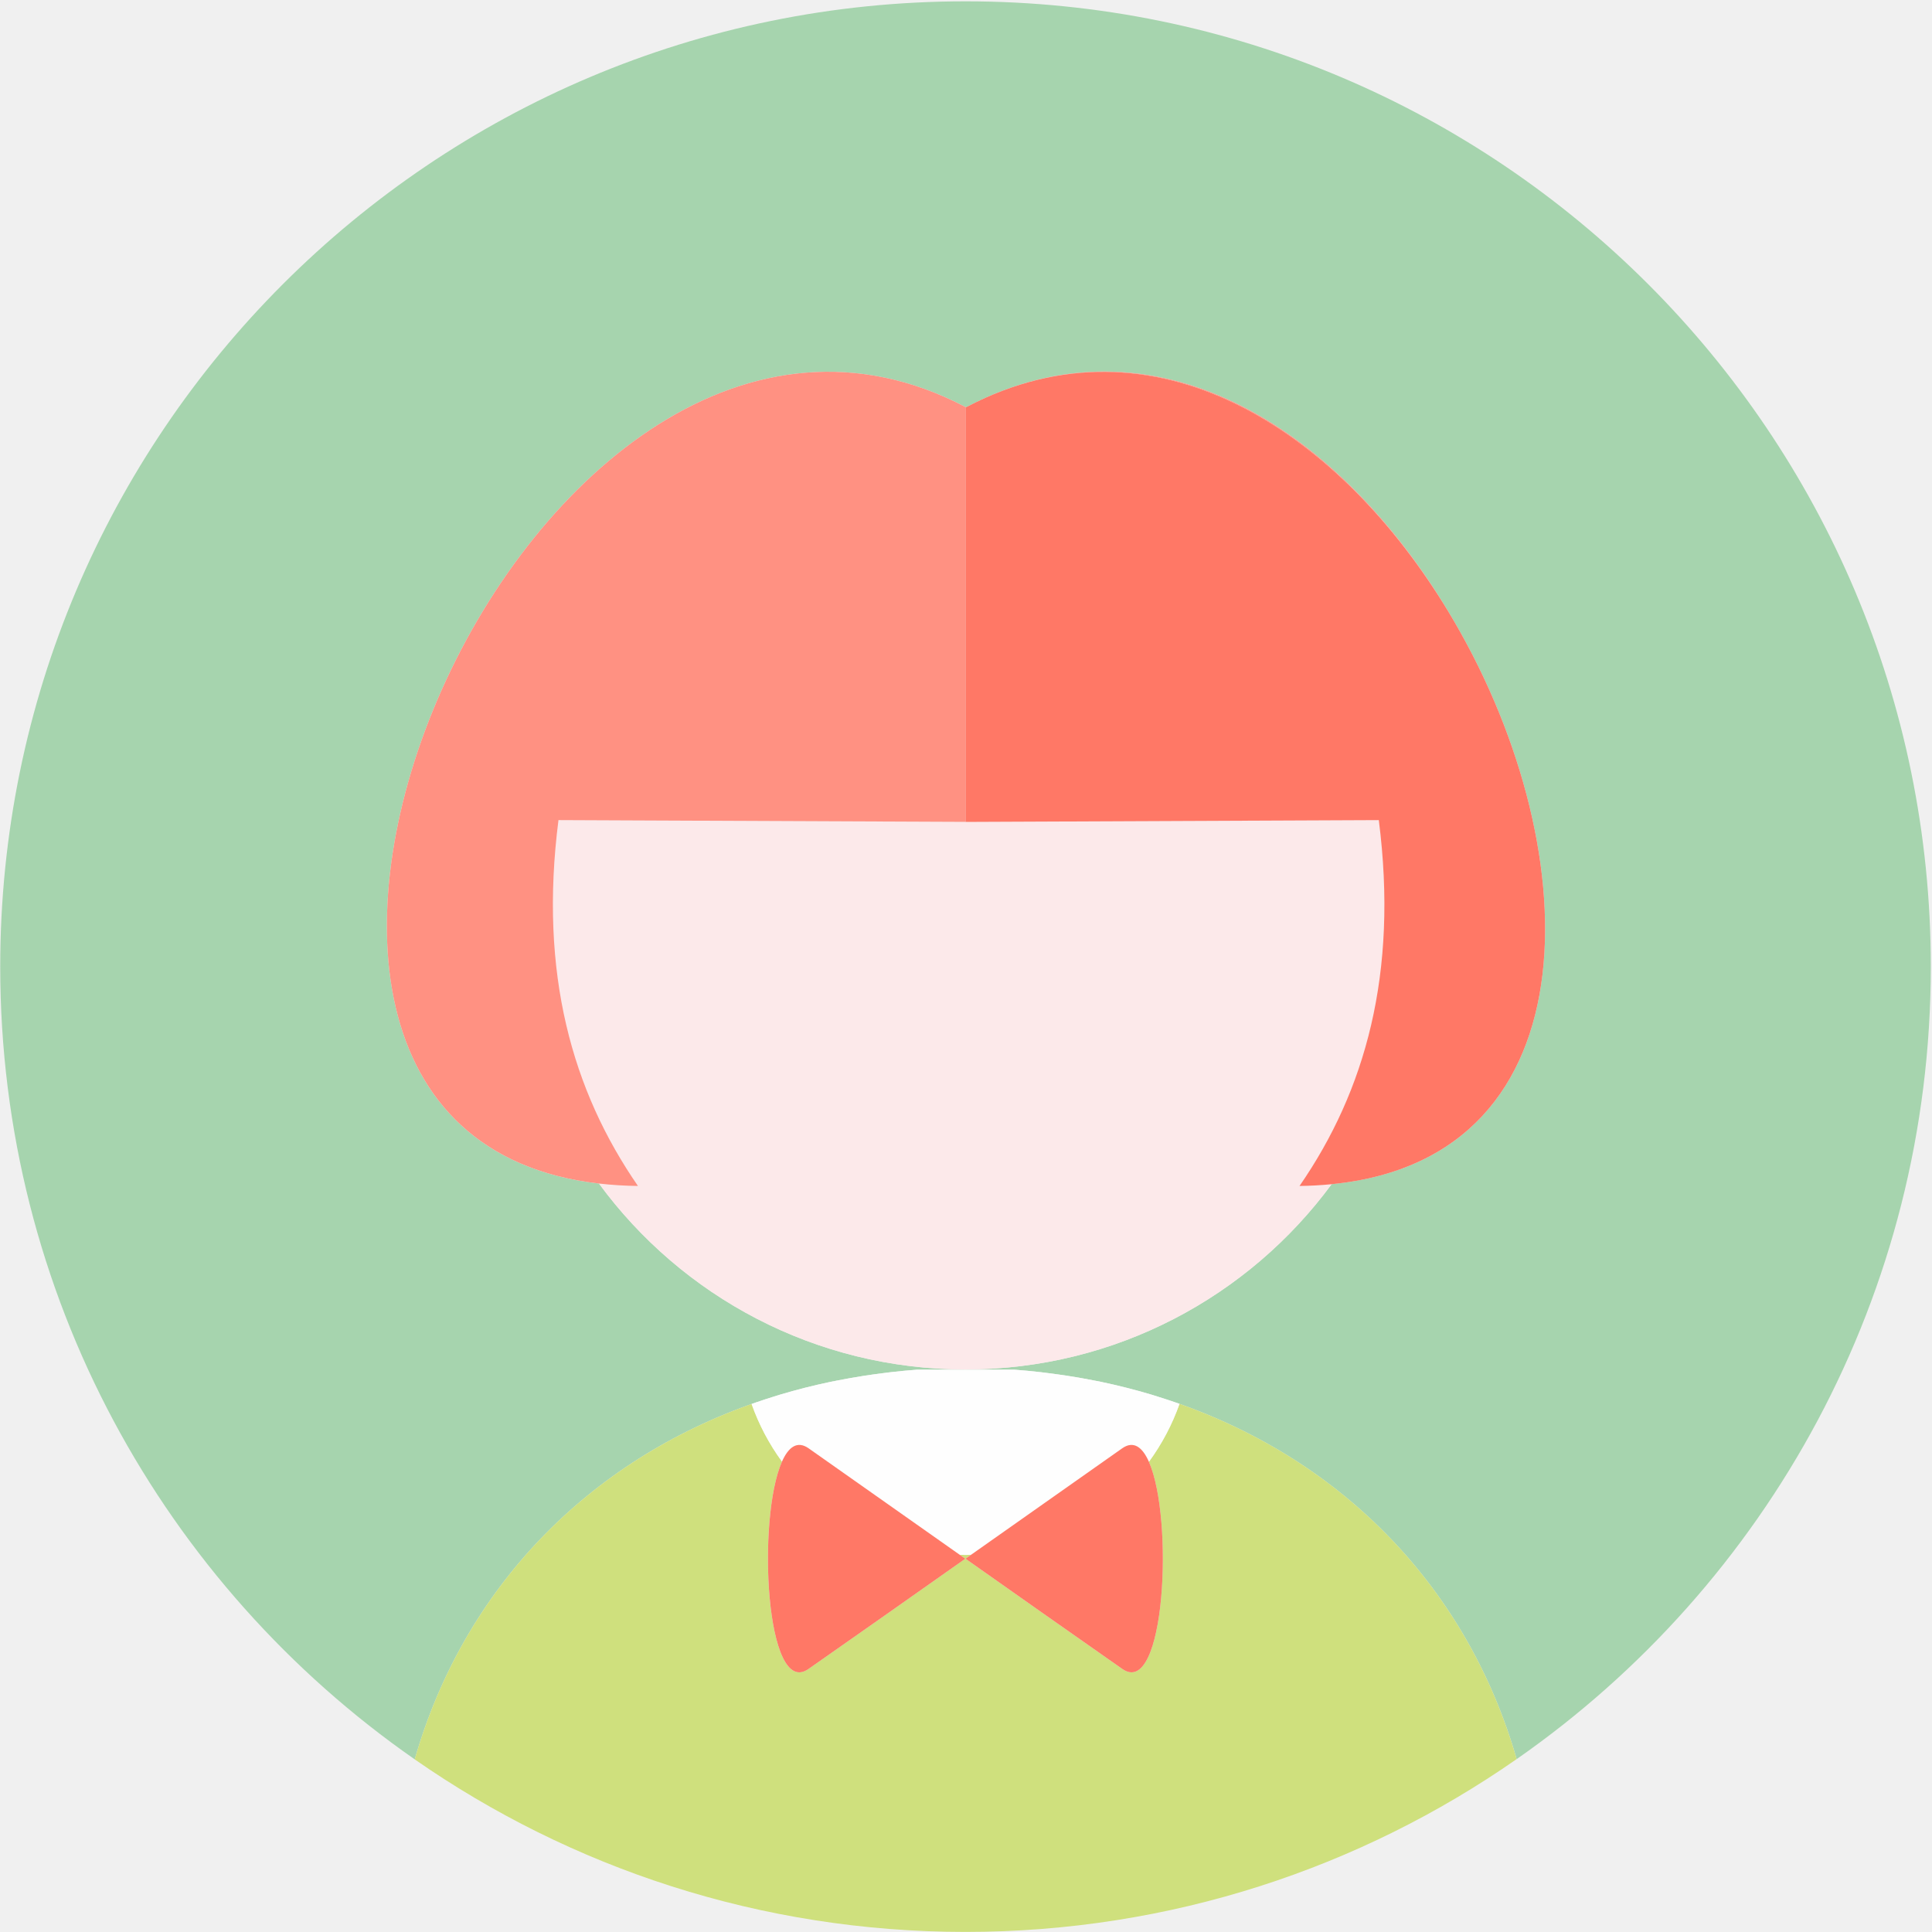
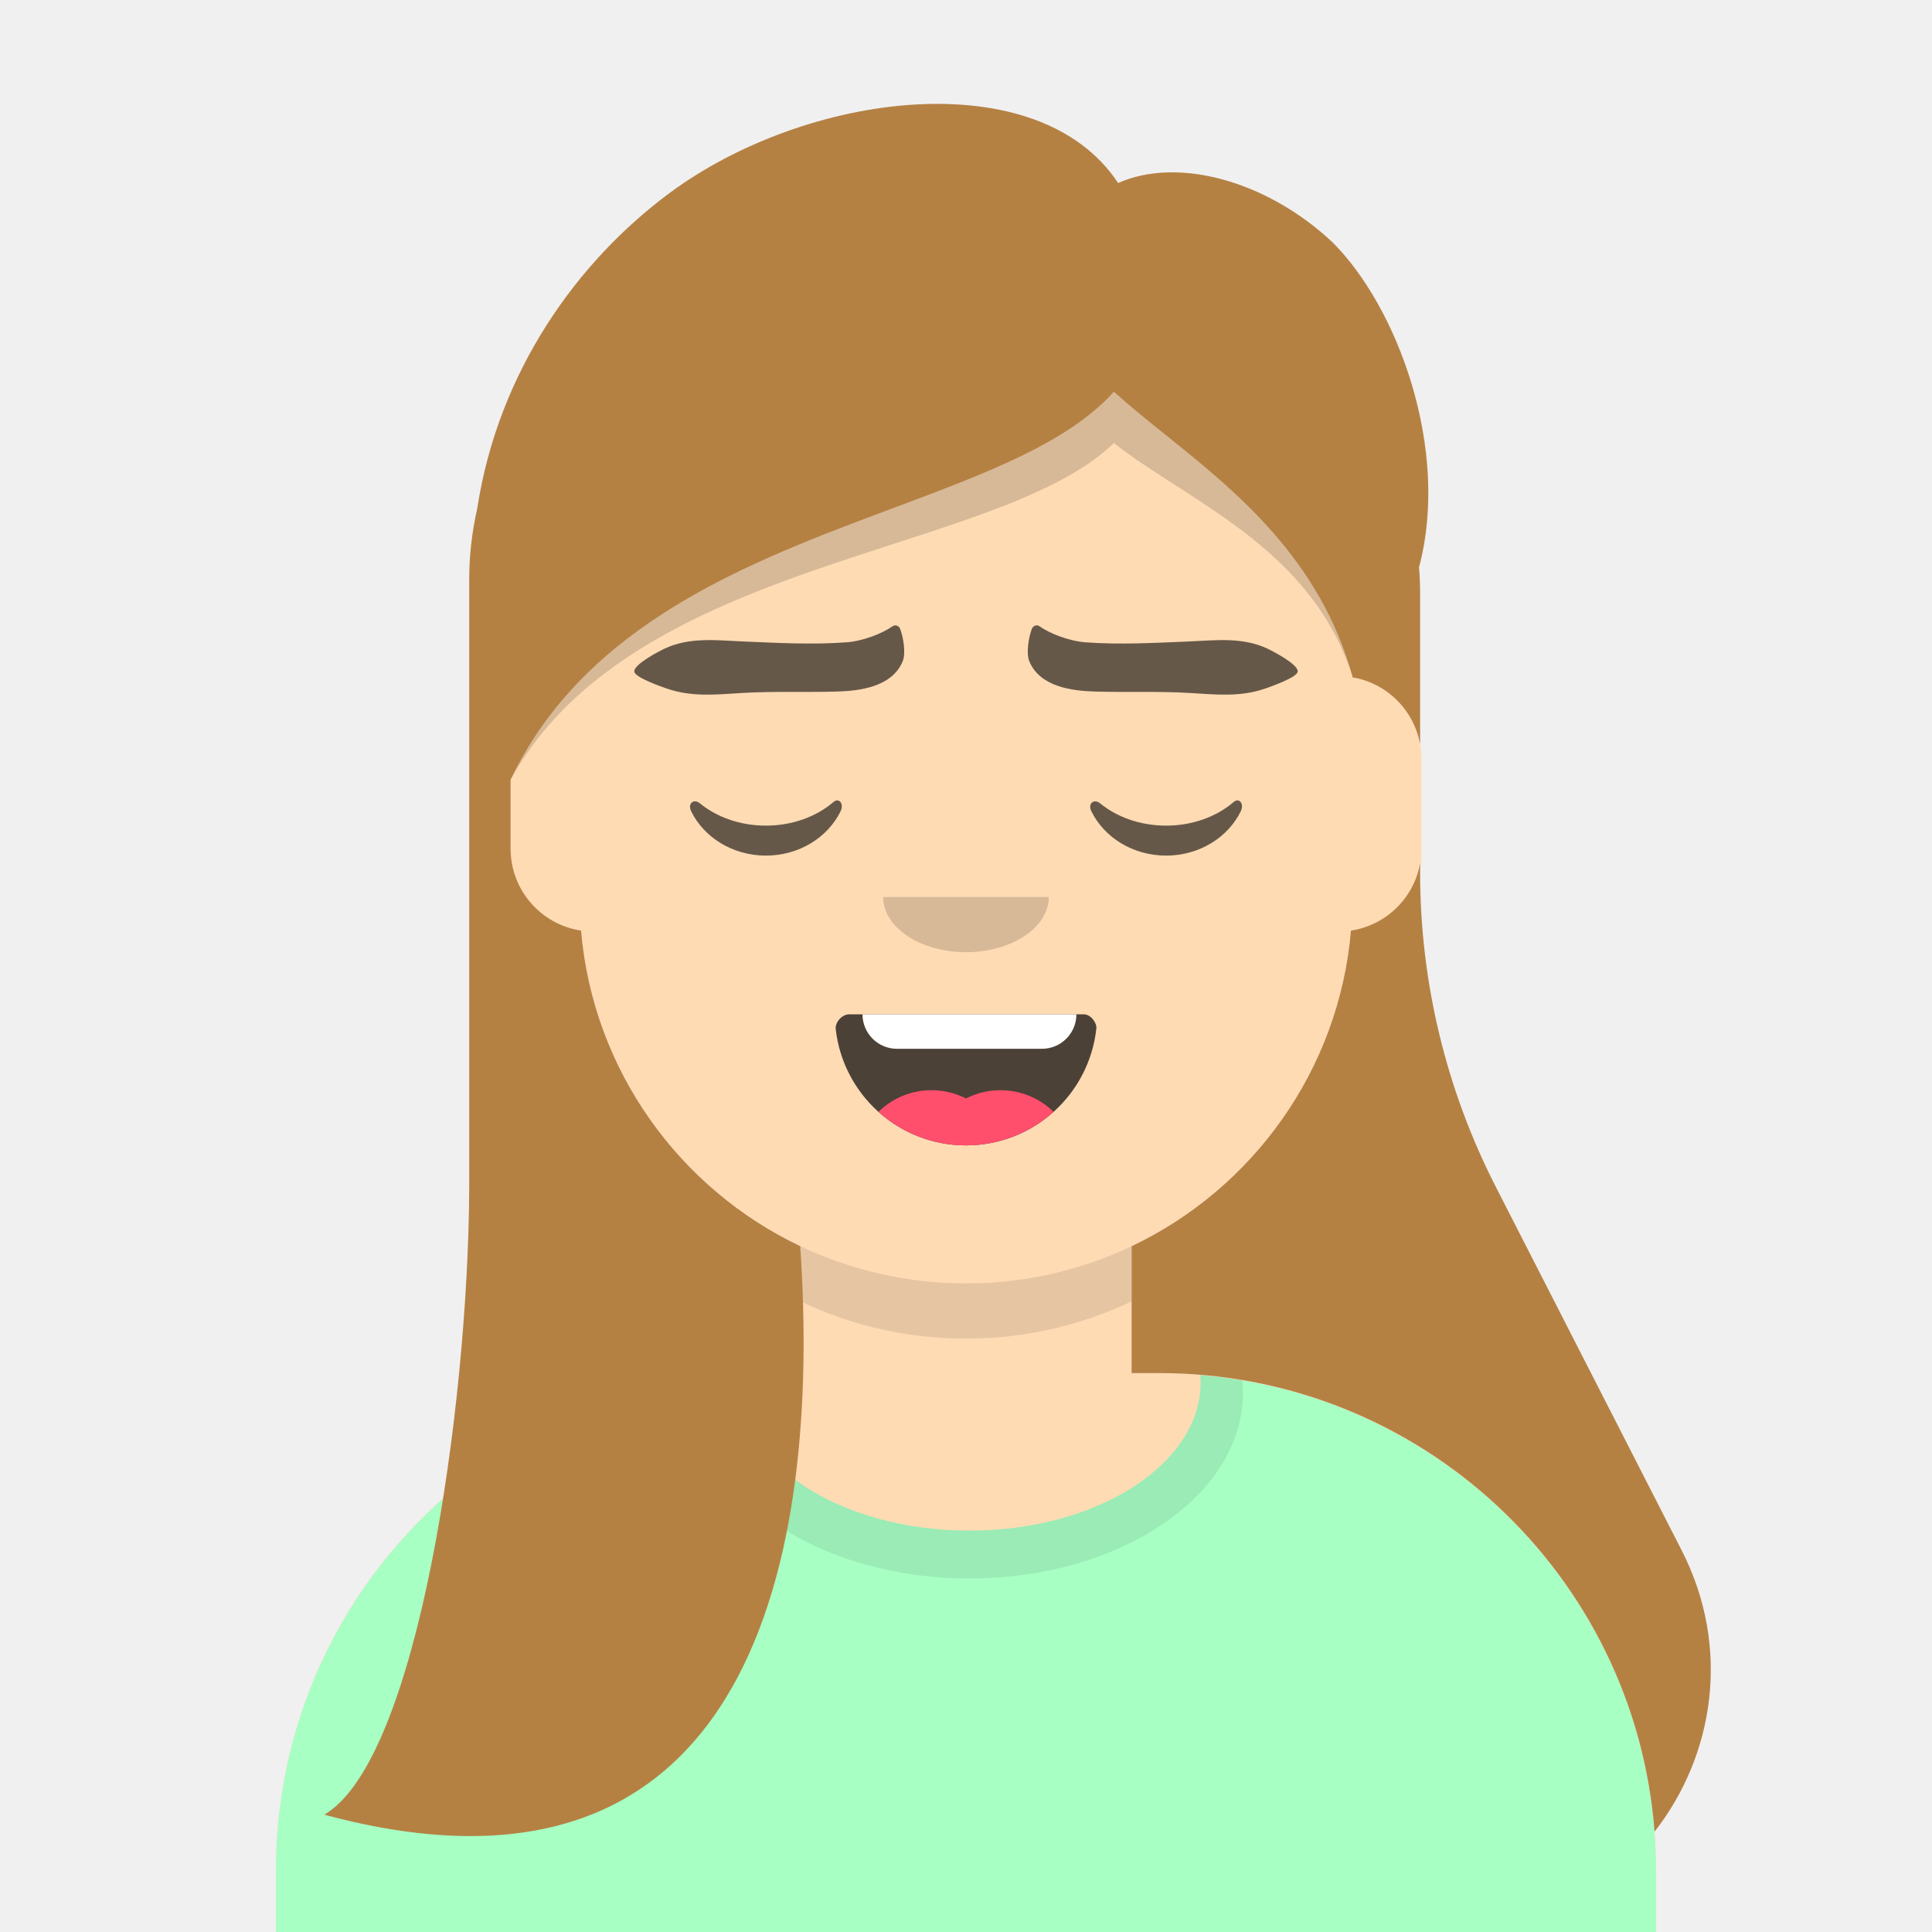
- <svg xmlns="http://www.w3.org/2000/svg" t="1606110225439" class="icon" viewBox="0 0 1024 1024" version="1.1" p-id="2443" width="128" height="128">
-   <defs>
-     <style type="text/css" />
-   </defs>
-   <path d="M511.744 0.708C229.2 0.708 0.117 229.791 0.117 512.335c0 174.027 86.924 327.745 219.702 420.169 25.944-90.351 91.621-158.343 180.96-189.221a318.435 318.435 0 0 1 9.468-3.098c1.095-0.341 2.182-0.695 3.289-1.024a327.707 327.707 0 0 1 26.368-6.691c1.182-0.25 2.382-0.466 3.568-0.704a324.418 324.418 0 0 1 14.39-2.552 368.84 368.84 0 0 1 10.043-1.399c1.337-0.167 2.665-0.35 4.01-0.504a368.165 368.165 0 0 1 14.098-1.349H537.704c4.747 0.354 9.439 0.82 14.102 1.349 1.341 0.154 2.669 0.337 4.001 0.504a369.148 369.148 0 0 1 14.398 2.103 362.111 362.111 0 0 1 9.993 1.836c1.212 0.246 2.432 0.466 3.635 0.72 8.948 1.882 17.712 4.105 26.277 6.666 1.195 0.358 2.369 0.745 3.556 1.116a307.068 307.068 0 0 1 9.118 2.985c89.377 30.836 155.091 98.799 181.076 189.133 132.662-92.441 219.503-246.087 219.503-420.032C1023.371 229.787 794.292 0.708 511.744 0.708z m194.046 626.943c-43.856 59.54-114.425 98.187-194.042 98.187-79.771 0-150.453-38.801-194.292-98.537-250.597-28.8-36.053-532.77 194.529-411.438 1.844-0.97 3.689-1.903 5.533-2.794 99.54-48.182 194.4 18.141 250.068 110.969 73.842 121.92 80.063 289.664-61.797 303.612z" fill="#A6D4AE" p-id="2444" />
-   <path d="M730.797 434.675l-216.451 0.945h-2.598v-0.012l-215.743-0.933c-10.388 81.316 7.316 143.516 42.136 193.909a200.612 200.612 0 0 1-20.681-1.287c43.839 59.736 114.521 98.537 194.292 98.537 79.617 0 150.186-38.647 194.042-98.187a197.56 197.56 0 0 1-17.013 0.937c34.816-50.392 52.399-112.589 42.015-193.909z" fill="#FCE9EA" p-id="2445" />
-   <path d="M565.859 729.211zM439.909 732.467c1.182-0.25 2.382-0.466 3.568-0.704-1.187 0.237-2.386 0.454-3.568 0.704zM467.909 727.812c1.337-0.167 2.665-0.35 4.01-0.504-1.345 0.154-2.673 0.337-4.01 0.504zM453.528 729.914zM610.114 739.132c1.195 0.358 2.369 0.745 3.556 1.116-1.182-0.371-2.361-0.758-3.556-1.116zM622.792 743.234c0.791 0.271 1.578 0.558 2.365 0.837a119.421 119.421 0 0 1-16.222 30.711c13.344 30.203 8.644 125.804-14.106 109.795l-41.549-29.15-41.545-29.27 2.952-2.078c-0.983 0.025-1.961 0.075-2.952 0.075-1.033 0-2.049-0.054-3.073-0.079l2.956 2.082-41.545 29.27-41.545 29.15c-22.775 16.026-27.463-79.804-14.061-109.899a119.588 119.588 0 0 1-16.126-30.54c0.808-0.283 1.615-0.579 2.427-0.858-89.343 30.878-155.016 98.87-180.96 189.221 82.798 57.637 183.408 91.458 291.925 91.458 108.604 0 209.293-33.875 292.125-91.596-25.977-90.33-91.692-158.293-181.068-189.129zM551.811 727.308c1.341 0.154 2.669 0.337 4.001 0.504-1.332-0.167-2.656-0.35-4.001-0.504zM580.207 731.75c1.212 0.246 2.432 0.466 3.635 0.72-1.203-0.254-2.423-0.475-3.635-0.72zM410.251 740.182c1.095-0.341 2.182-0.695 3.289-1.024-1.108 0.329-2.194 0.683-3.289 1.024z" fill="#CFE07D" p-id="2446" />
-   <path d="M414.477 774.682c3.472-7.798 8.157-11.192 14.061-7.062l41.545 29.266 38.589 27.189c1.024 0.025 2.044 0.079 3.073 0.079 0.991 0 1.969-0.05 2.952-0.075l38.593-27.193 41.549-29.266c5.929-4.147 10.63-0.708 14.106 7.166a119.55 119.55 0 0 0 16.222-30.711c-0.787-0.279-1.574-0.566-2.365-0.837a324.097 324.097 0 0 0-9.118-2.985c-1.187-0.371-2.361-0.758-3.556-1.116a328.952 328.952 0 0 0-26.277-6.666c-1.203-0.254-2.423-0.475-3.635-0.72a349.808 349.808 0 0 0-14.344-2.54 371.442 371.442 0 0 0-10.047-1.399c-1.332-0.167-2.661-0.35-4.001-0.504a367.582 367.582 0 0 0-14.102-1.349H486.029a366.566 366.566 0 0 0-14.098 1.349c-1.345 0.154-2.673 0.337-4.01 0.504-3.368 0.425-6.72 0.887-10.043 1.399a349.212 349.212 0 0 0-14.39 2.552c-1.191 0.237-2.386 0.454-3.568 0.704-8.985 1.89-17.779 4.122-26.368 6.691-1.103 0.329-2.19 0.683-3.289 1.024-3.185 0.987-6.341 2.019-9.468 3.098-0.812 0.279-1.62 0.575-2.427 0.858a119.042 119.042 0 0 0 16.109 30.544z" fill="#FEFEFE" p-id="2447" />
-   <path d="M594.833 767.616l-41.549 29.266-38.593 27.193-2.952 2.078 41.545 29.27 41.549 29.15c22.75 16.009 27.451-79.592 14.106-109.795-3.477-7.869-8.177-11.308-14.106-7.161zM428.538 767.616c-5.904-4.13-10.588-0.737-14.061 7.062-13.399 30.095-8.714 125.921 14.061 109.899l41.545-29.15 41.545-29.27-2.956-2.082-38.589-27.189-41.545-29.27z" fill="#FF7866" p-id="2448" />
-   <path d="M767.583 324.039c-55.664-92.828-150.524-159.155-250.068-110.969 98.861-47.815 193.967 18.353 250.068 110.969zM296.001 434.675l215.743 0.933V215.743l0.237 0.117c-230.582-121.328-445.122 382.638-194.529 411.438a200.687 200.687 0 0 0 20.681 1.287c-34.816-50.392-52.52-112.589-42.132-193.909z" fill="#FF9182" p-id="2449" />
-   <path d="M517.515 213.07c-1.844 0.891-3.689 1.824-5.533 2.794l-0.237-0.117v219.877h2.598l216.451-0.945c10.384 81.316-7.199 143.516-42.019 193.909a197.56 197.56 0 0 0 17.013-0.937c141.859-13.952 135.639-181.693 61.792-303.612-56.097-92.616-151.202-158.784-250.064-110.969z" fill="#FF7866" p-id="2450" />
+ <svg xmlns="http://www.w3.org/2000/svg" viewBox="0 0 280 280" fill="none">
+   <g transform="translate(40, 36)">
+     <path d="M100 0C69.072 0 44 25.072 44 56v6.166c-5.675.952-10 5.888-10 11.834v14c0 6.052 4.48 11.058 10.305 11.881 2.067 19.806 14.458 36.541 31.695 44.73V163h-4c-39.764 0-72 32.236-72 72v9h200v-9c0-39.764-32.236-72-72-72h-4v-18.389c17.237-8.189 29.628-24.924 31.695-44.73C161.52 99.058 166 94.052 166 88V74c0-5.946-4.325-10.882-10-11.834V56c0-30.928-25.072-56-56-56z" fill="#FFDBB4" />
+     <path d="M76 144.611v8A55.79 55.79 0 00100 158a55.789 55.789 0 0024-5.389v-8A55.789 55.789 0 01100 150a55.79 55.79 0 01-24-5.389z" fill="#000" fill-opacity=".1" />
+   </g>
+   <g transform="translate(8, 170)">
+     <path d="M132.5 51.828c18.502 0 33.5-9.617 33.5-21.48 0-.353-.013-.704-.04-1.053 36.976 3.03 66.04 34 66.04 71.757V110H32v-8.948c0-38.1 29.592-69.287 67.045-71.833-.03.374-.045.75-.045 1.129 0 11.863 14.998 21.48 33.5 21.48z" fill="#A7FFC4" />
+     <path d="M132.5 58.761c21.89 0 39.635-12.05 39.635-26.913 0-.603-.029-1.2-.086-1.793a72.056 72.056 0 00-6.089-.76c.027.349.04.7.04 1.053 0 11.863-14.998 21.48-33.5 21.48-18.502 0-33.5-9.617-33.5-21.48 0-.379.015-.755.045-1.128-2.05.139-4.077.364-6.077.672a18.592 18.592 0 00-.103 1.956c0 14.864 17.745 26.913 39.635 26.913z" fill="#000" fill-opacity=".08" />
+   </g>
+   <g transform="translate(86, 134)">
+     <path fill-rule="evenodd" clip-rule="evenodd" d="M35.118 15.128C36.176 24.62 44.226 32 54 32c9.804 0 17.874-7.426 18.892-16.96.082-.767-.775-2.04-1.85-2.04H37.088c-1.08 0-2.075 1.178-1.97 2.128z" fill="#000" fill-opacity=".7" />
+     <path d="M70 13H39a5 5 0 005 5h21a5 5 0 005-5z" fill="#fff" />
+     <path d="M66.694 27.138A10.964 10.964 0 0059 24c-1.8 0-3.5.433-5 1.2-1.5-.767-3.2-1.2-5-1.2-2.995 0-5.71 1.197-7.693 3.138A18.93 18.93 0 0054 32c4.88 0 9.329-1.84 12.694-4.862z" fill="#FF4F6D" />
+   </g>
+   <g transform="translate(112, 122)">
+     <path fill-rule="evenodd" clip-rule="evenodd" d="M16 8c0 4.418 5.373 8 12 8s12-3.582 12-8" fill="#000" fill-opacity=".16" />
+   </g>
+   <g transform="translate(84, 90)">
+     <path fill-rule="evenodd" clip-rule="evenodd" d="M16.16 27.553C18.007 31.352 22.164 34 26.998 34c4.816 0 8.961-2.63 10.817-6.407.552-1.122-.233-2.04-1.024-1.36-2.451 2.107-5.932 3.423-9.793 3.423-3.74 0-7.124-1.235-9.56-3.228-.891-.728-1.818.014-1.278 1.125zm58 0C76.007 31.352 80.164 34 84.998 34c4.816 0 8.961-2.63 10.817-6.407.552-1.122-.233-2.04-1.024-1.36-2.451 2.107-5.932 3.423-9.793 3.423-3.74 0-7.124-1.235-9.56-3.228-.891-.728-1.818.014-1.278 1.125z" fill="#000" fill-opacity=".6" />
+   </g>
+   <g transform="translate(84, 82)">
+     <path fill-rule="evenodd" clip-rule="evenodd" d="M38.66 11.09c-4.998.362-9.923.086-14.918-.122-3.83-.158-7.717-.681-11.374 1.012-.7.324-4.53 2.28-4.44 3.349.07.855 3.935 2.191 4.63 2.436 3.67 1.29 7.181.895 10.954.67 4.628-.278 9.236-.074 13.861-.214 3.116-.093 7.917-.62 9.457-4.398.464-1.137.105-3.413-.36-4.657-.185-.496-.72-.683-1.125-.397-1.45 1.023-4.261 2.146-6.685 2.321zm34.68 0c4.998.362 9.923.086 14.918-.122 3.83-.158 7.717-.681 11.374 1.012.7.324 4.53 2.28 4.441 3.349-.071.855-3.936 2.191-4.632 2.436-3.668 1.29-7.18.895-10.954.67-4.627-.278-9.235-.074-13.86-.214-3.116-.093-7.917-.62-9.457-4.398-.464-1.137-.105-3.413.36-4.657.185-.496.72-.683 1.125-.397 1.45 1.023 4.261 2.146 6.685 2.321z" fill="#000" fill-opacity=".6" />
+   </g>
+   <g transform="translate(7, 0)">
+     <path d="M67 113c10.859-22.702 34.67-31.597 55.44-39.355 13.32-4.976 25.389-9.485 31.99-16.868 2.233 2.027 4.762 4.058 7.424 6.194C172.063 71.166 184.212 80.917 189 98v.165a12.01 12.01 0 019.815 9.726v-21.85a46.41 46.41 0 00-.158-3.838C203.2 65.198 195.565 44.415 186 35c-9.481-8.818-22.302-12.319-30.953-8.478C143.442 8.982 109.905 13.241 90 28c-13.22 9.808-24.787 25.721-27.845 45.751A46.18 46.18 0 0061 84.046v88.495c-.192 31.515-7.394 82.497-21 90.459 62.358 16.798 71.93-38.145 69-82v-.389c-17.53-8.328-30.048-25.496-31.791-45.744C71.43 134.003 67 129.019 67 123v-10zm90 67.611c17.531-8.328 30.048-25.496 31.791-45.744a12.007 12.007 0 0010.024-9.759v1.363c0 15.828 3.758 31.43 10.963 45.523l26.949 52.707c7.225 14.132 4.676 29.741-3.937 40.761C229.962 228.285 198.901 199 161 199h-4v-18.389z" fill="#B58143" />
+     <path d="M67 112.999c10.86-22.7 34.67-31.595 55.44-39.354 13.319-4.976 25.389-9.484 31.989-16.868 2.234 2.027 4.763 4.058 7.425 6.194 10.184 8.175 22.297 17.898 27.11 34.902-4.577-14.03-15.759-21.215-25.604-27.54-3.211-2.064-6.28-4.036-8.931-6.124-6.601 6.407-18.67 10.32-31.989 14.638C101.67 85.58 77.86 93.299 67 112.999z" fill="#000" fill-opacity=".16" />
+   </g>
</svg>
